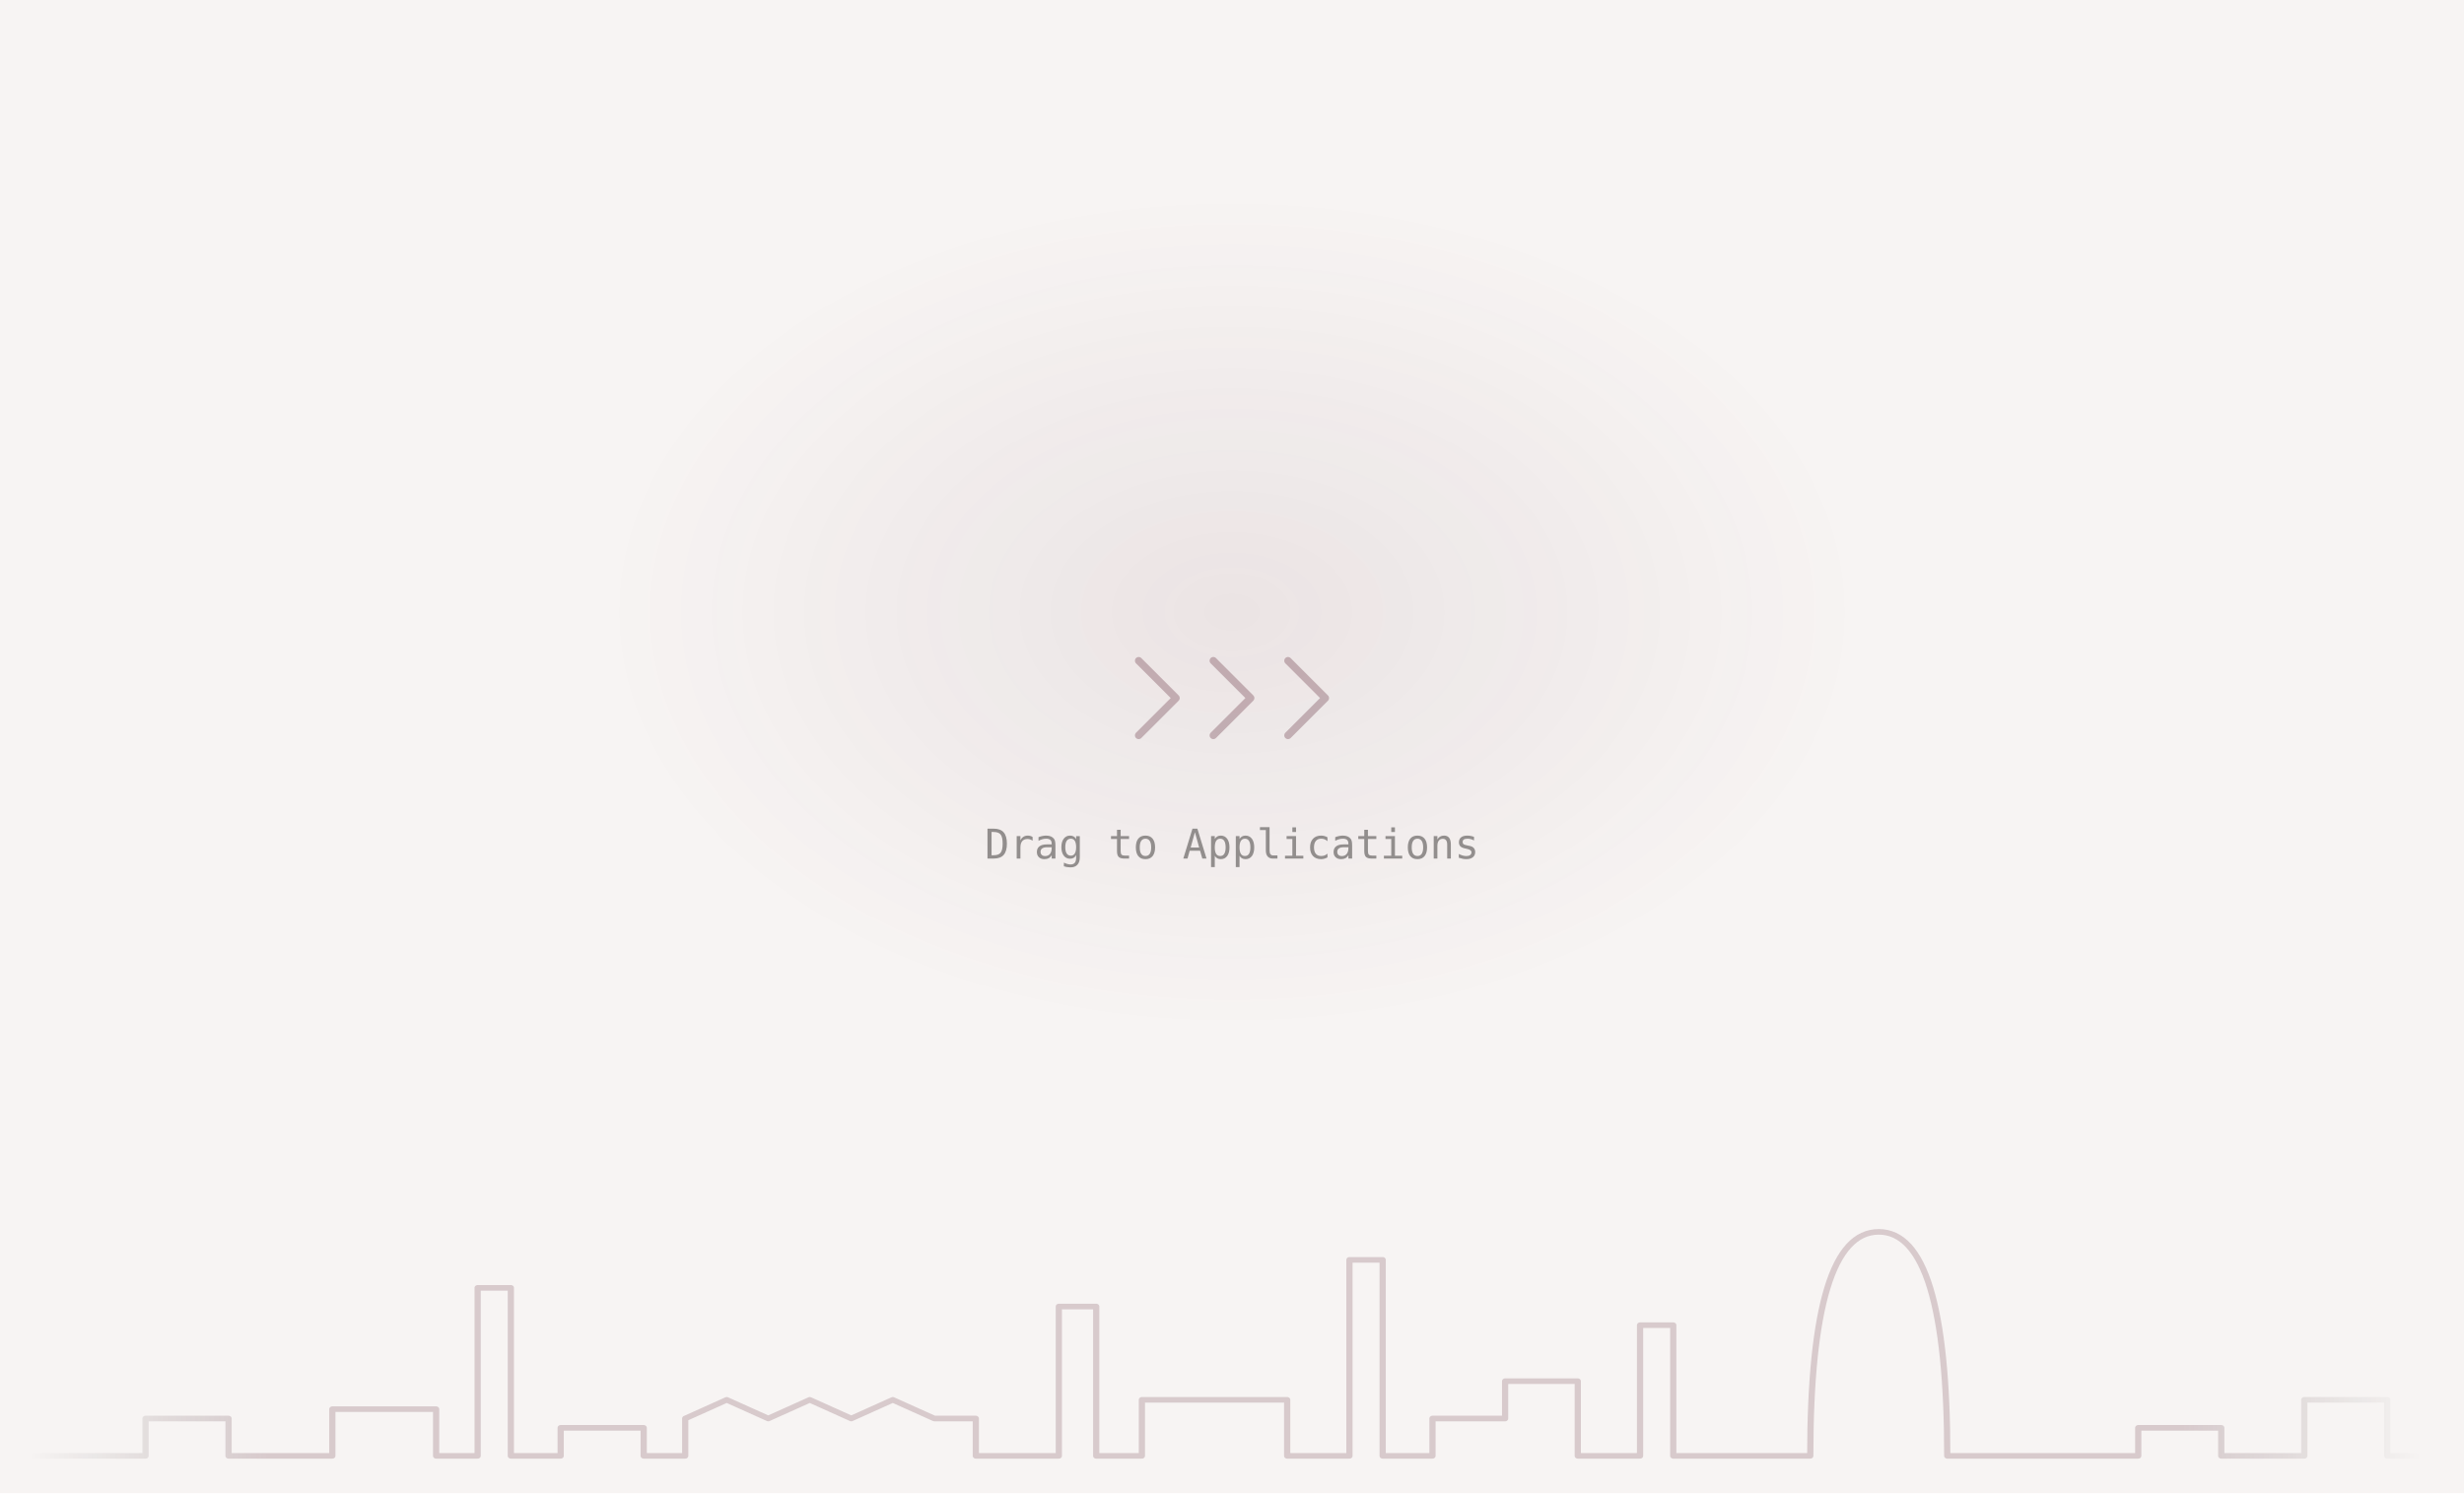
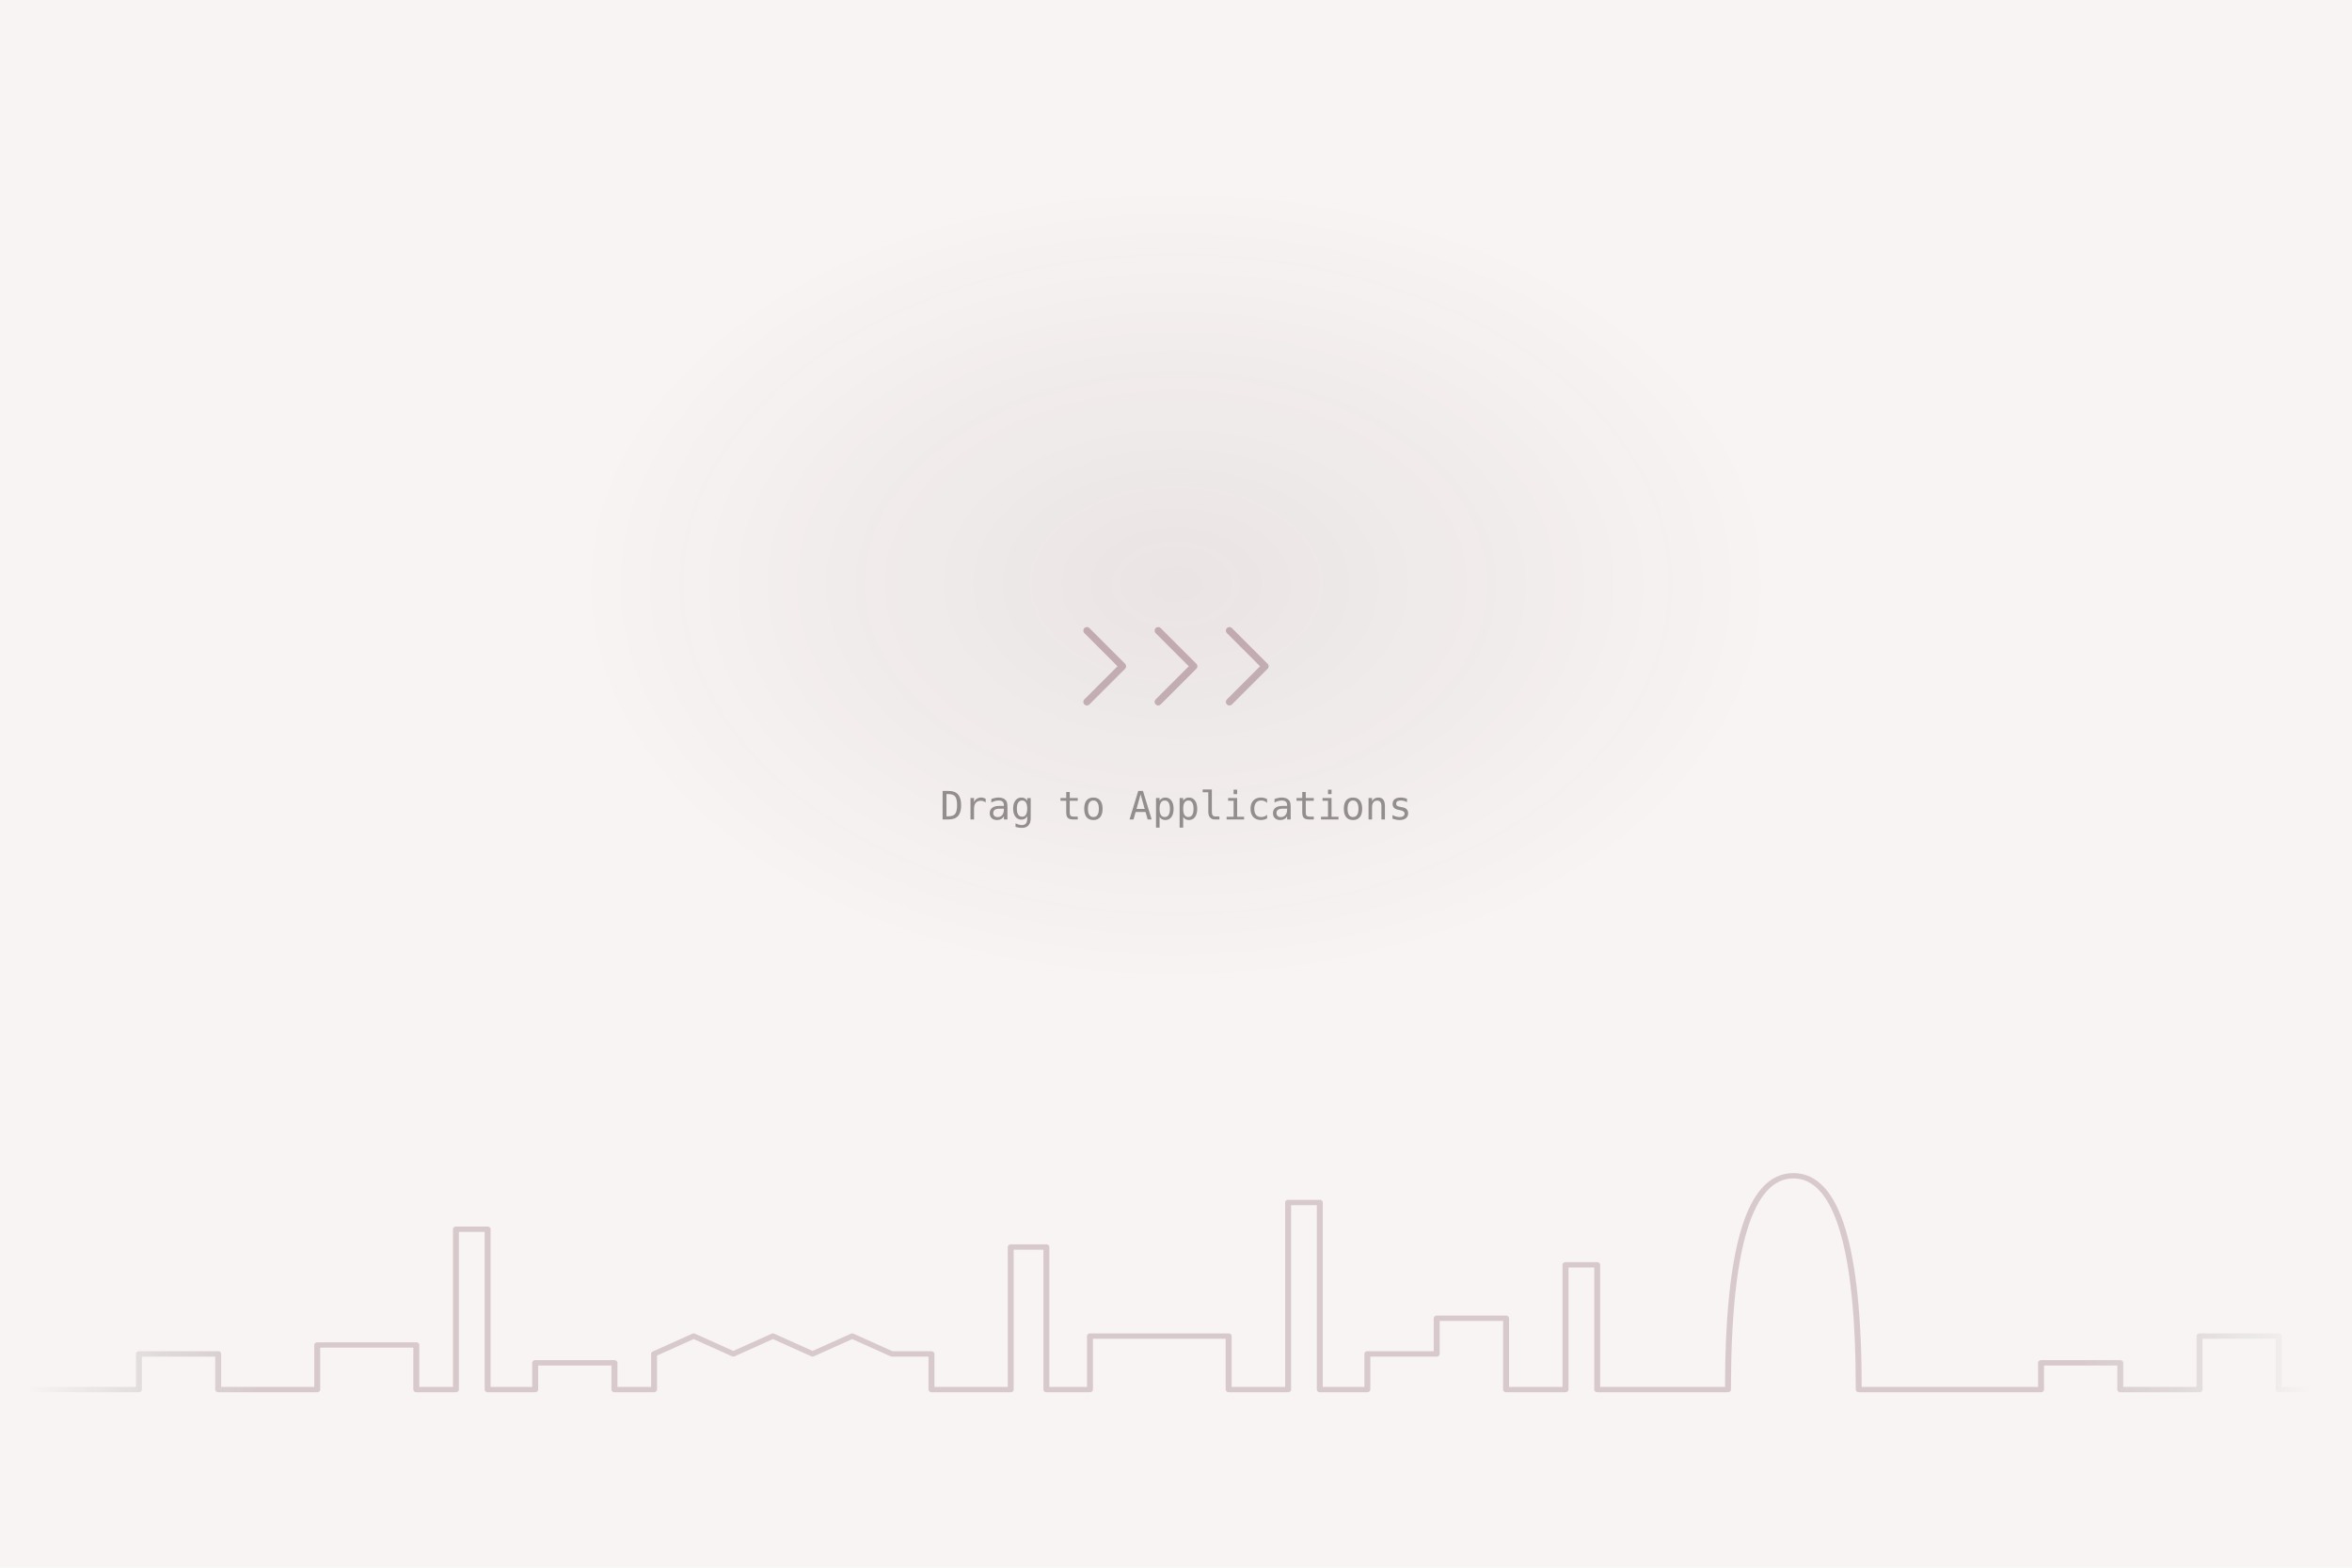
- <svg xmlns="http://www.w3.org/2000/svg" width="660" height="400" viewBox="0 0 660 400">
+ <svg xmlns="http://www.w3.org/2000/svg" width="660" height="440" viewBox="0 0 660 440">
  <defs>
    <radialGradient id="glow" cx="50%" cy="45%" r="35%">
      <stop offset="0%" stop-color="#5B2333" stop-opacity="0.08" />
      <stop offset="100%" stop-color="#5B2333" stop-opacity="0" />
    </radialGradient>
  </defs>
-   <rect width="660" height="400" fill="#F7F4F3" />
+   <rect width="660" height="440" fill="#F7F4F3" />
  <ellipse cx="330" cy="180" rx="240" ry="160" fill="url(#glow)" />
  <g stroke="#5B2333" stroke-opacity="0.3" stroke-width="2" fill="none" stroke-linecap="round" stroke-linejoin="round">
    <polyline points="305,177 315,187 305,197" />
    <polyline points="325,177 335,187 325,197" />
    <polyline points="345,177 355,187 345,197" />
  </g>
  <text x="330" y="230" text-anchor="middle" font-family="ui-monospace, 'SF Mono', Menlo, monospace" font-size="11" fill="#928E8D">Drag to Applications</text>
  <g transform="translate(-5.5, 280) scale(0.556, 0.5)" opacity="0.2">
    <defs>
      <linearGradient id="skyGrad" x1="0%" y1="0%" x2="100%" y2="0%">
        <stop offset="0%" stop-color="transparent" />
        <stop offset="10%" stop-color="#5B2333" />
        <stop offset="90%" stop-color="#5B2333" />
        <stop offset="100%" stop-color="transparent" />
      </linearGradient>
    </defs>
    <path d="M20,220 L80,220 L80,200 L120,200 L120,220 L170,220 L170,195 L220,195 L220,220 L240,220 L240,130 L256,130 L256,220 L280,220 L280,205 L320,205 L320,220 L340,220 L340,200 L360,190 L380,200 L400,190 L420,200 L440,190 L460,200 L480,200 L480,220 L520,220 L520,140 L538,140 L538,220 L560,220 L560,190 L630,190 L630,220 L660,220 L660,115 L676,115 L676,220 L700,220 L700,200 L735,200 L735,180 L770,180 L770,220 L800,220 L800,150 L816,150 L816,220 L882,220 Q882,100 915,100 Q948,100 948,220 L1040,220 L1040,205 L1080,205 L1080,220 L1120,220 L1120,190 L1160,190 L1160,220 L1180,220" fill="none" stroke="url(#skyGrad)" stroke-width="3" stroke-linecap="round" stroke-linejoin="round" />
  </g>
</svg>
